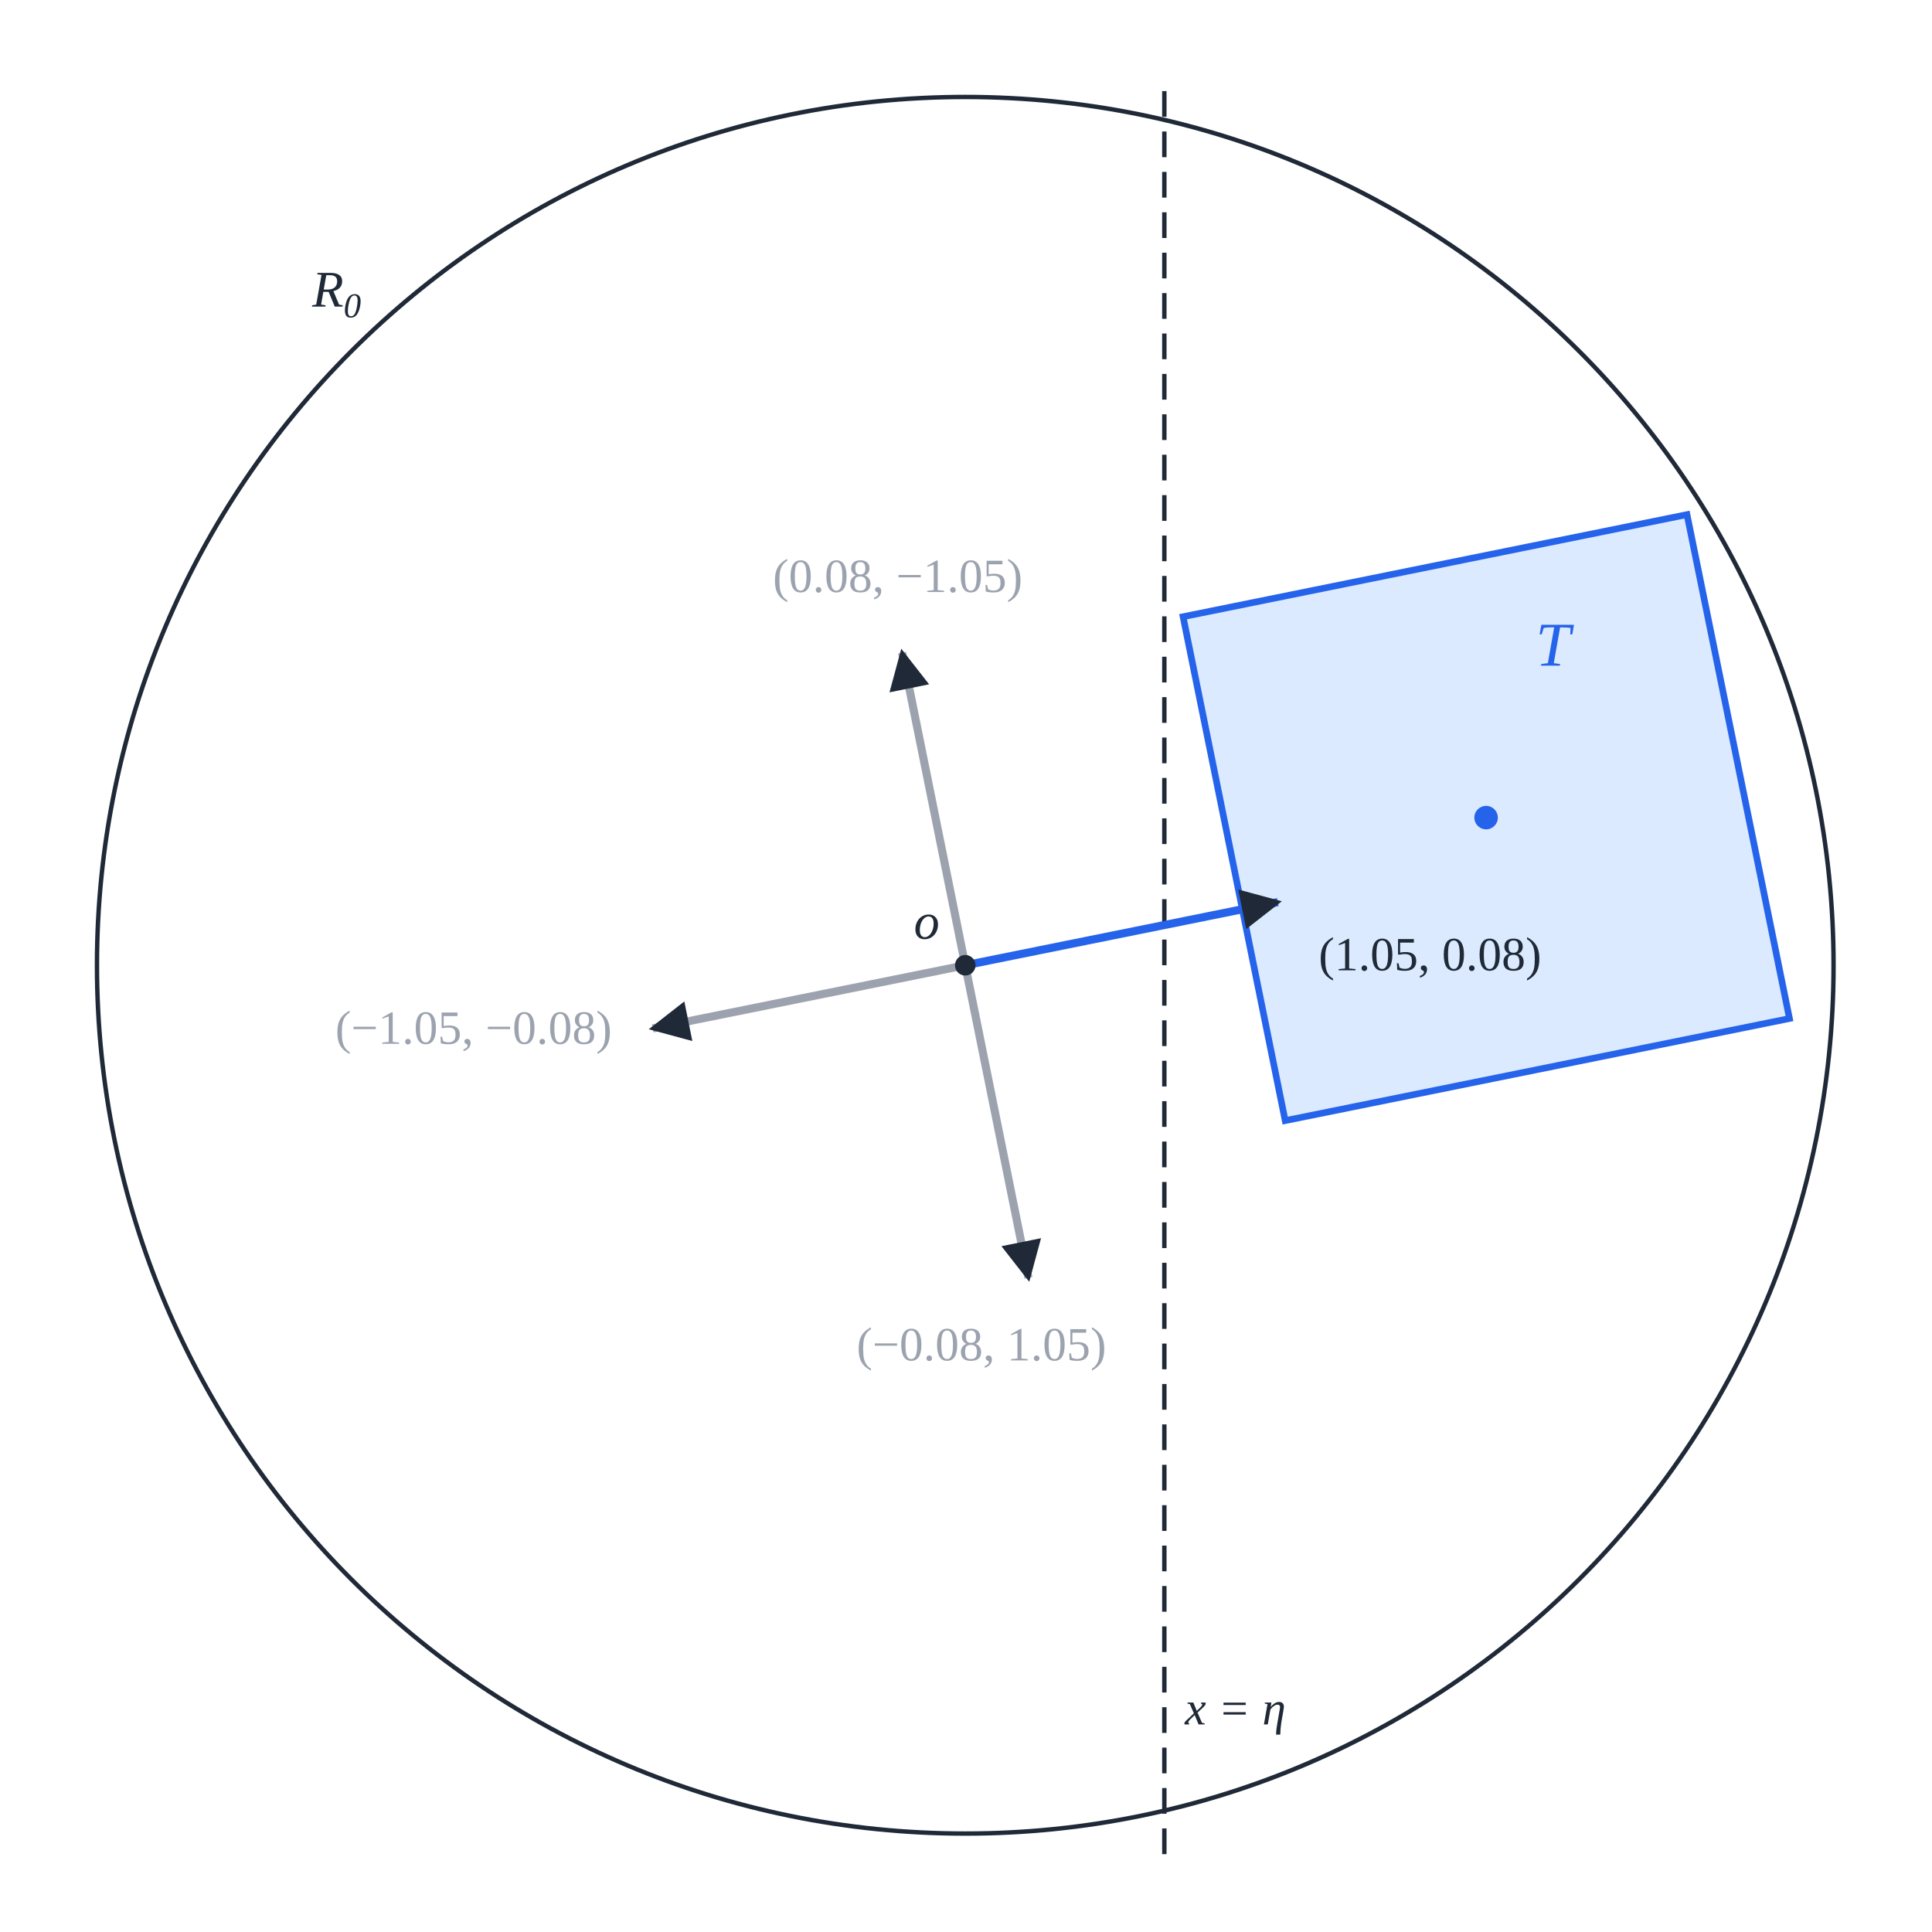
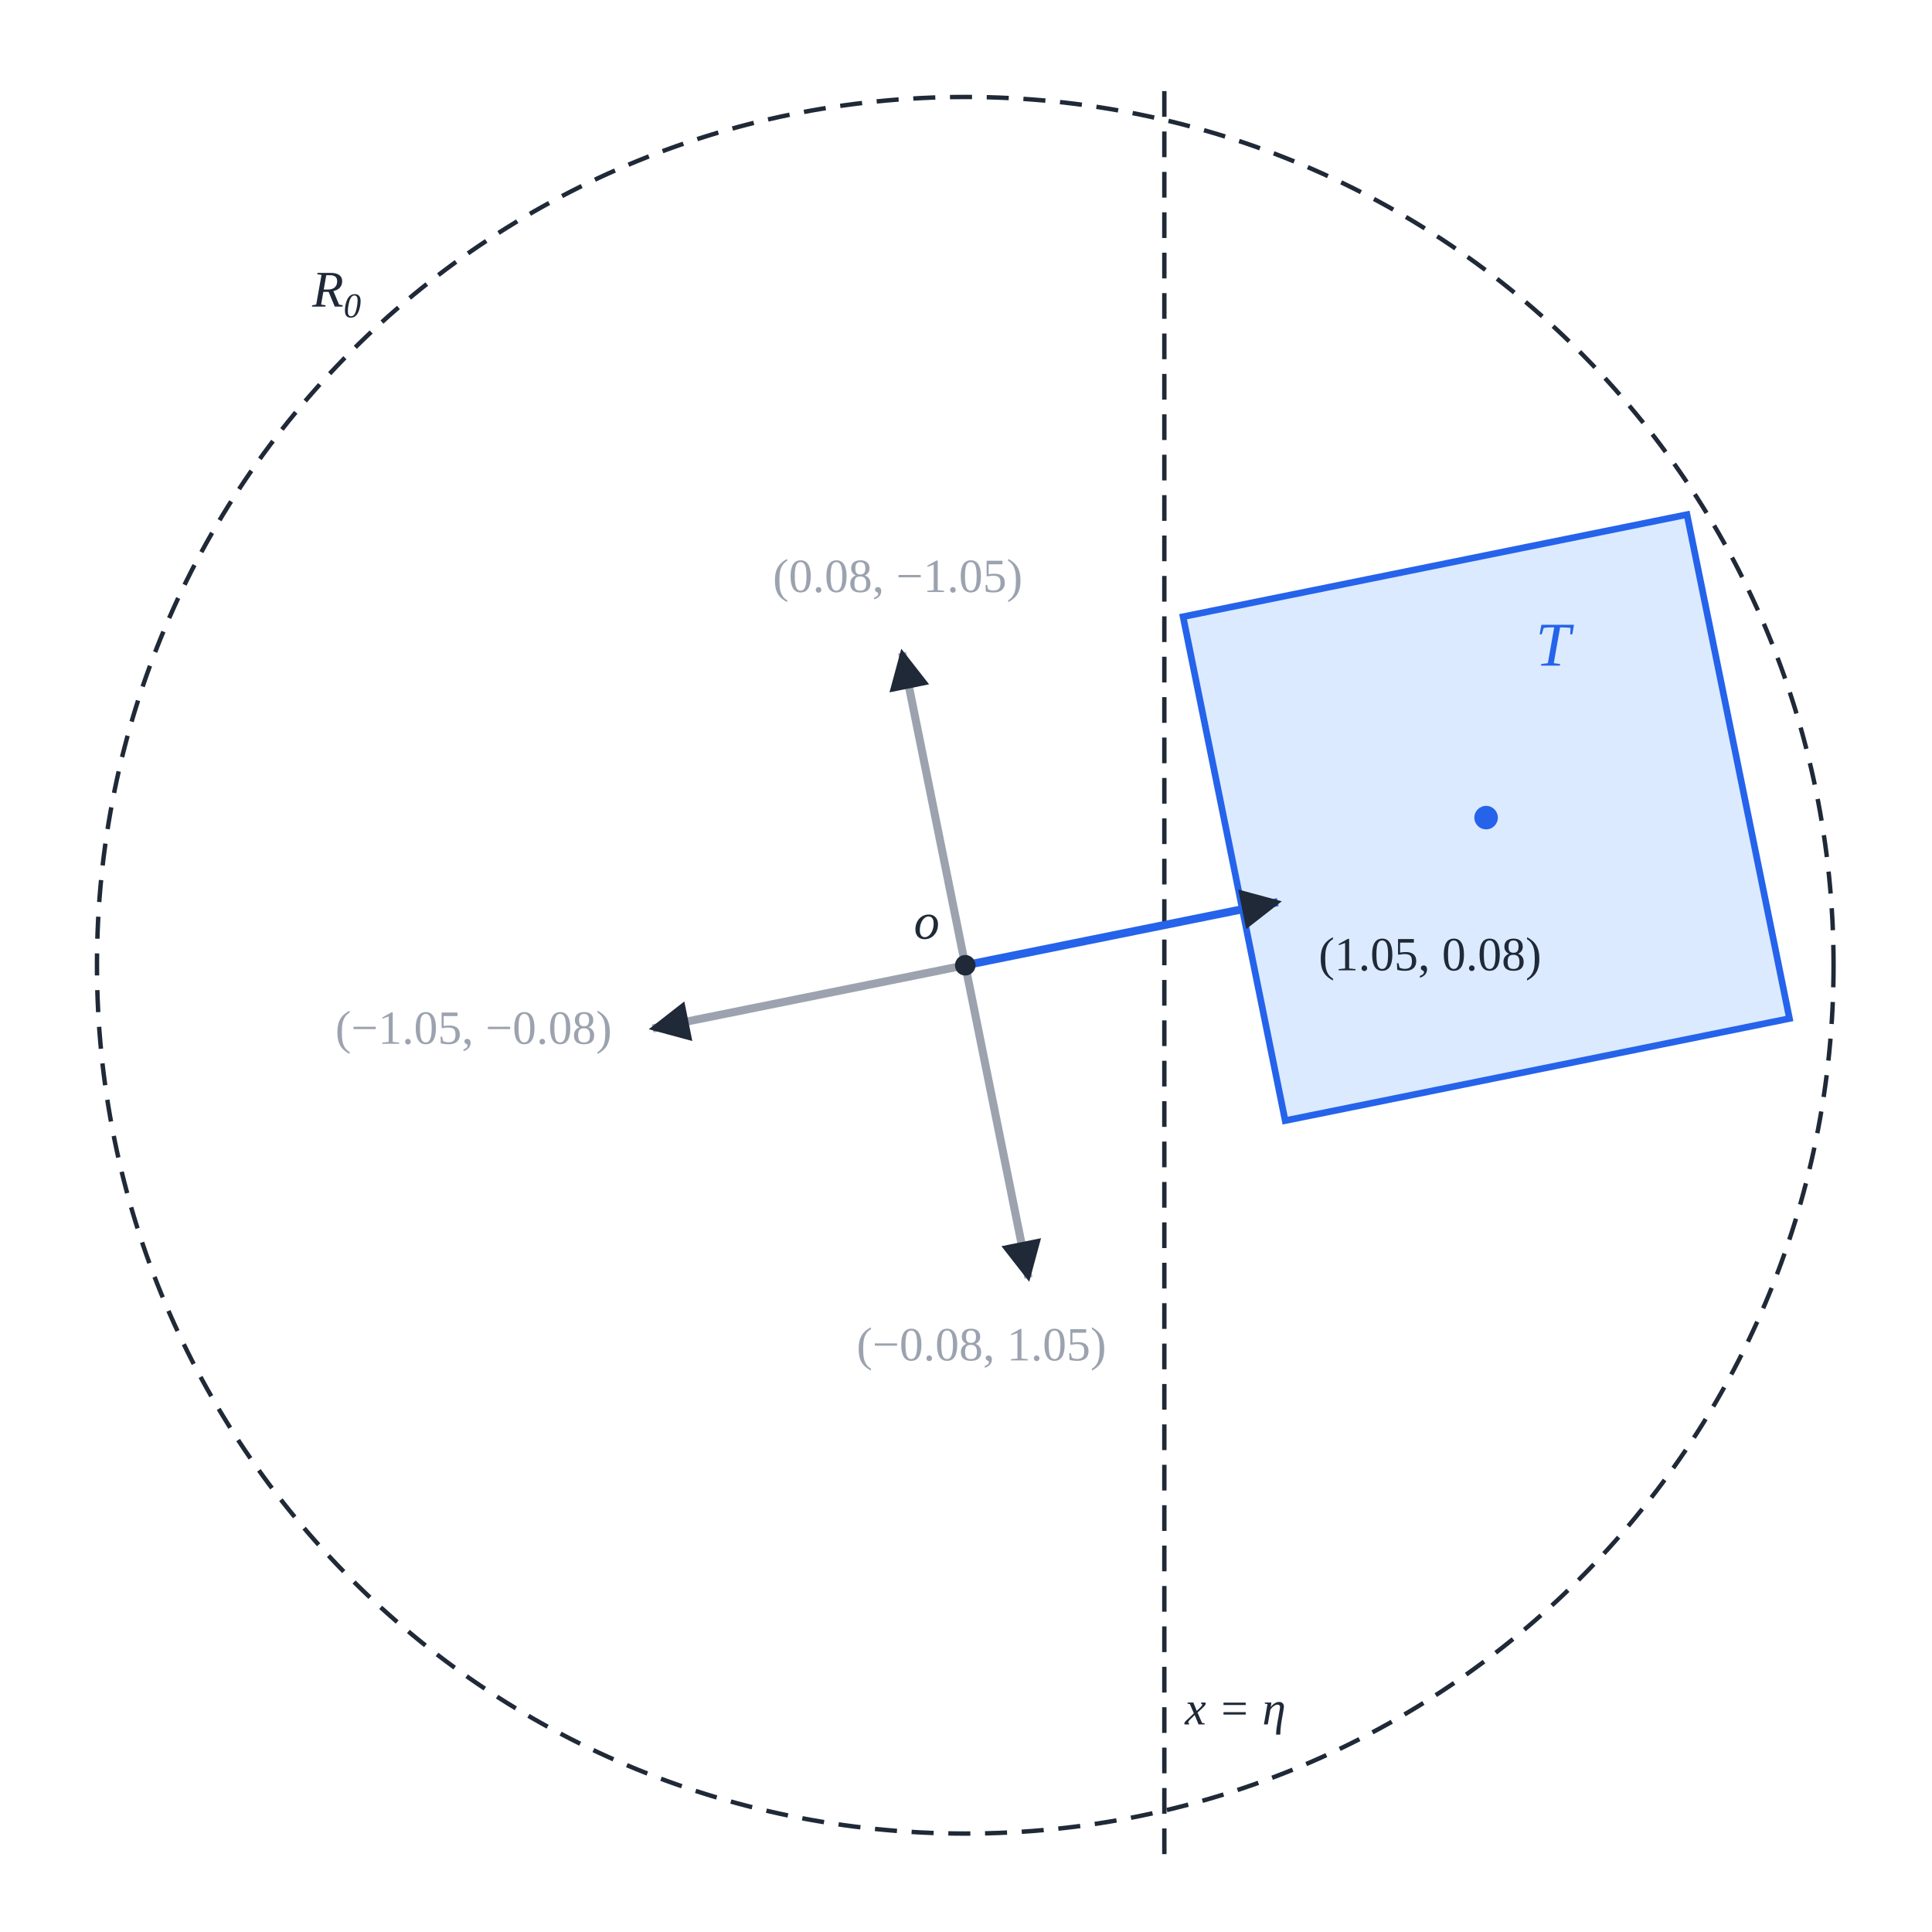
<svg xmlns="http://www.w3.org/2000/svg" width="526" height="526" viewBox="0 0 526 526" role="img" aria-label="A square T in the cap beyond the line x = eta, turned by 0.2, inside the circle of radius R0. From the origin, the four directions u(0.2 + k pi/2), k = 0, 1, 2, 3, that can serve as its primary axis, each labelled with the coordinates (a, b) of the centre of T in that frame: (1.05, 0.08) for the frame facing the cap, drawn in blue, and (0.08, -1.05), (-1.05, -0.08) and (-0.08, 1.05) for the others, drawn grey">
  <defs>
    <marker id="arrow" viewBox="0 0 10 10" refX="9" refY="5" markerUnits="userSpaceOnUse" markerWidth="11" markerHeight="11" orient="auto-start-reverse">
      <path d="M 0 0 L 10 5 L 0 10 z" fill="#1f2937" />
    </marker>
  </defs>
  <rect width="100%" height="100%" fill="#ffffff" />
-   <circle cx="262.8" cy="262.8" r="236.4" fill="none" stroke="#1f2937" stroke-width="1.2" />
+   <circle cx="262.8" cy="262.8" r="236.4" fill="none" stroke="#1f2937" stroke-width="1.2" stroke-dasharray="6 4" />
  <text x="98.3" y="79.5" font-size="14" font-family="Georgia, 'Times New Roman', serif" fill="#1f2937" text-anchor="end" dominant-baseline="middle" font-style="italic">R<tspan dy="4.2" font-size="9.5">0</tspan>
  </text>
  <line x1="317.0" y1="504.8" x2="317.0" y2="20.8" stroke="#1f2937" stroke-width="1.2" stroke-dasharray="7 4" />
  <text x="322.6" y="465.8" font-size="13" font-family="Georgia, 'Times New Roman', serif" fill="#1f2937" text-anchor="start" dominant-baseline="middle" font-style="italic">x = η</text>
  <polygon points="349.9,305.1 487.2,277.3 459.3,140.1 322.1,167.9" fill="#dbeafe" stroke="#2563eb" stroke-width="1.8" fill-opacity="1" />
  <circle cx="404.6" cy="222.6" r="3.2" fill="#2563eb" />
  <text x="422.8" y="176.4" font-size="17" font-family="Georgia, 'Times New Roman', serif" fill="#2563eb" text-anchor="middle" dominant-baseline="middle" font-style="italic">T</text>
  <line x1="262.8" y1="262.8" x2="347.9" y2="245.6" stroke="#2563eb" stroke-width="2.2" marker-end="url(#arrow)" />
  <text x="359.0" y="261.2" font-size="13" font-family="Georgia, 'Times New Roman', serif" fill="#1f2937" text-anchor="start" dominant-baseline="middle">(1.05, 0.08)</text>
  <line x1="262.8" y1="262.8" x2="245.6" y2="177.7" stroke="#9ca3af" stroke-width="2.2" marker-end="url(#arrow)" />
  <text x="244.4" y="158.2" font-size="13" font-family="Georgia, 'Times New Roman', serif" fill="#9ca3af" text-anchor="middle" dominant-baseline="middle">(0.08, −1.05)</text>
  <line x1="262.8" y1="262.8" x2="177.7" y2="280.0" stroke="#9ca3af" stroke-width="2.2" marker-end="url(#arrow)" />
  <text x="166.6" y="281.2" font-size="13" font-family="Georgia, 'Times New Roman', serif" fill="#9ca3af" text-anchor="end" dominant-baseline="middle">(−1.05, −0.08)</text>
  <line x1="262.8" y1="262.8" x2="280.0" y2="347.9" stroke="#9ca3af" stroke-width="2.2" marker-end="url(#arrow)" />
  <text x="267.2" y="367.4" font-size="13" font-family="Georgia, 'Times New Roman', serif" fill="#9ca3af" text-anchor="middle" dominant-baseline="middle">(−0.08, 1.05)</text>
  <circle cx="262.8" cy="262.8" r="2.8" fill="#1f2937" />
  <text x="255.8" y="251.6" font-size="14" font-family="Georgia, 'Times New Roman', serif" fill="#1f2937" text-anchor="end" dominant-baseline="middle" font-style="italic">o</text>
</svg>
